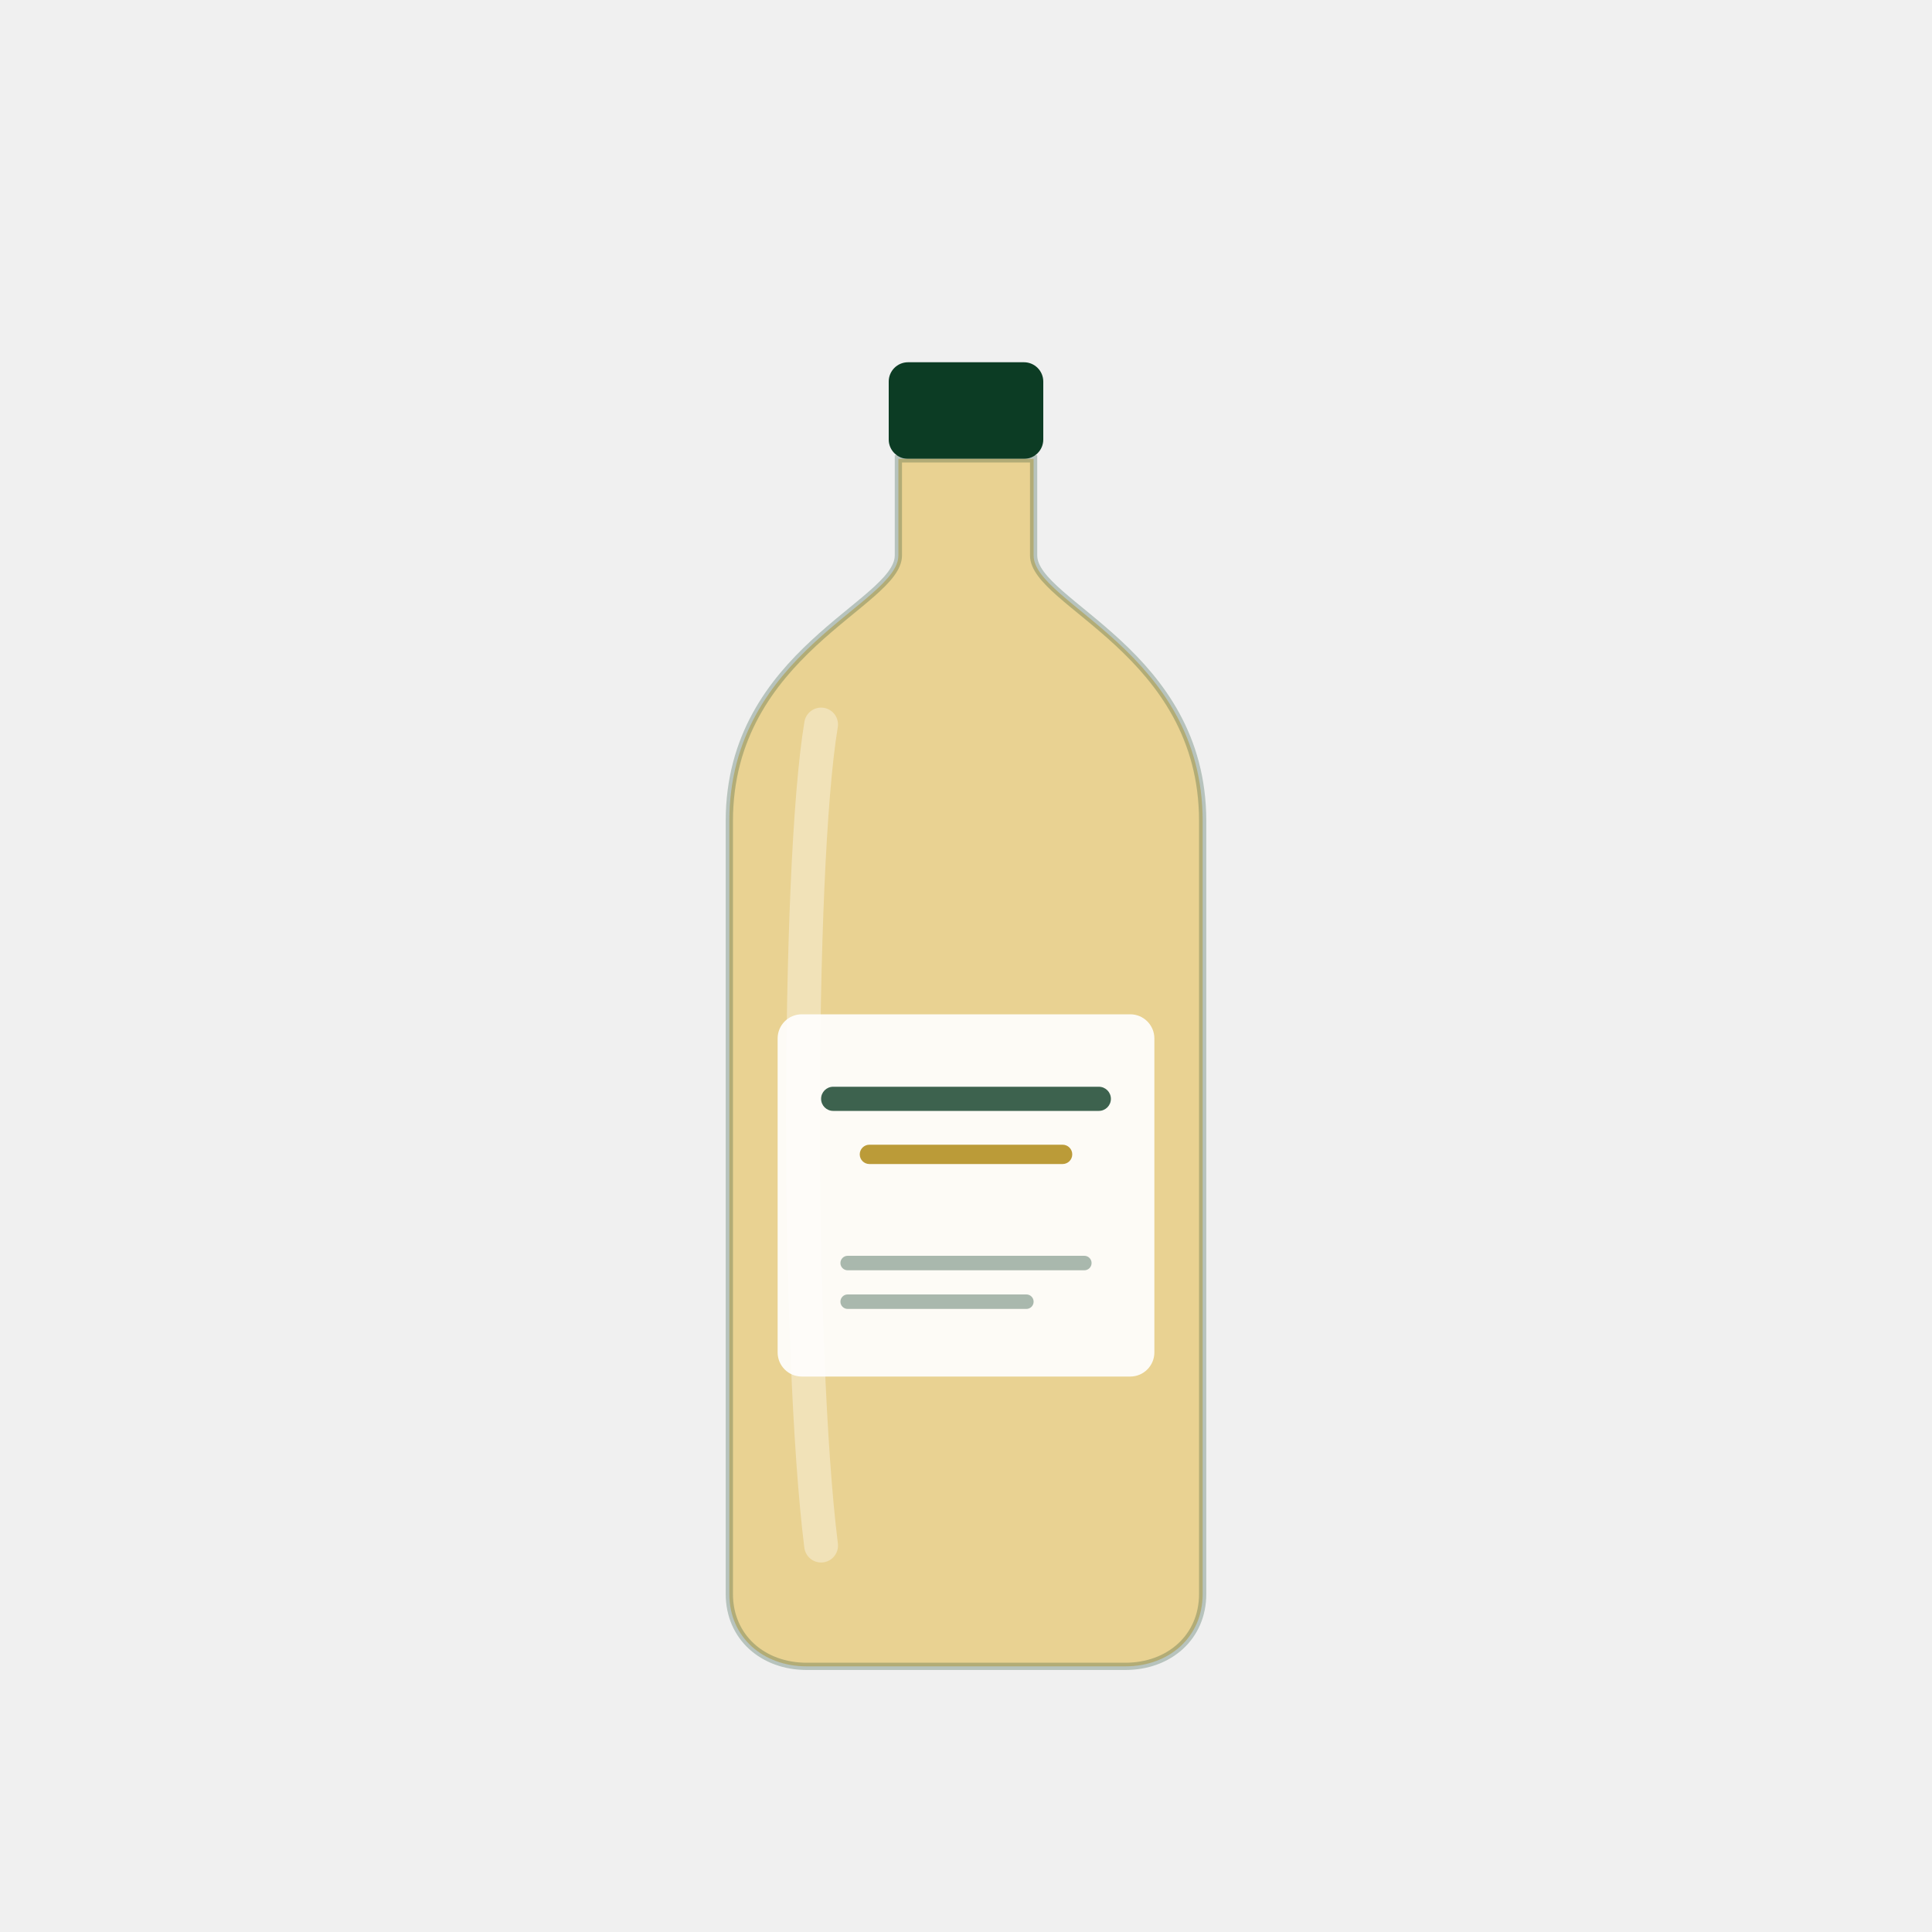
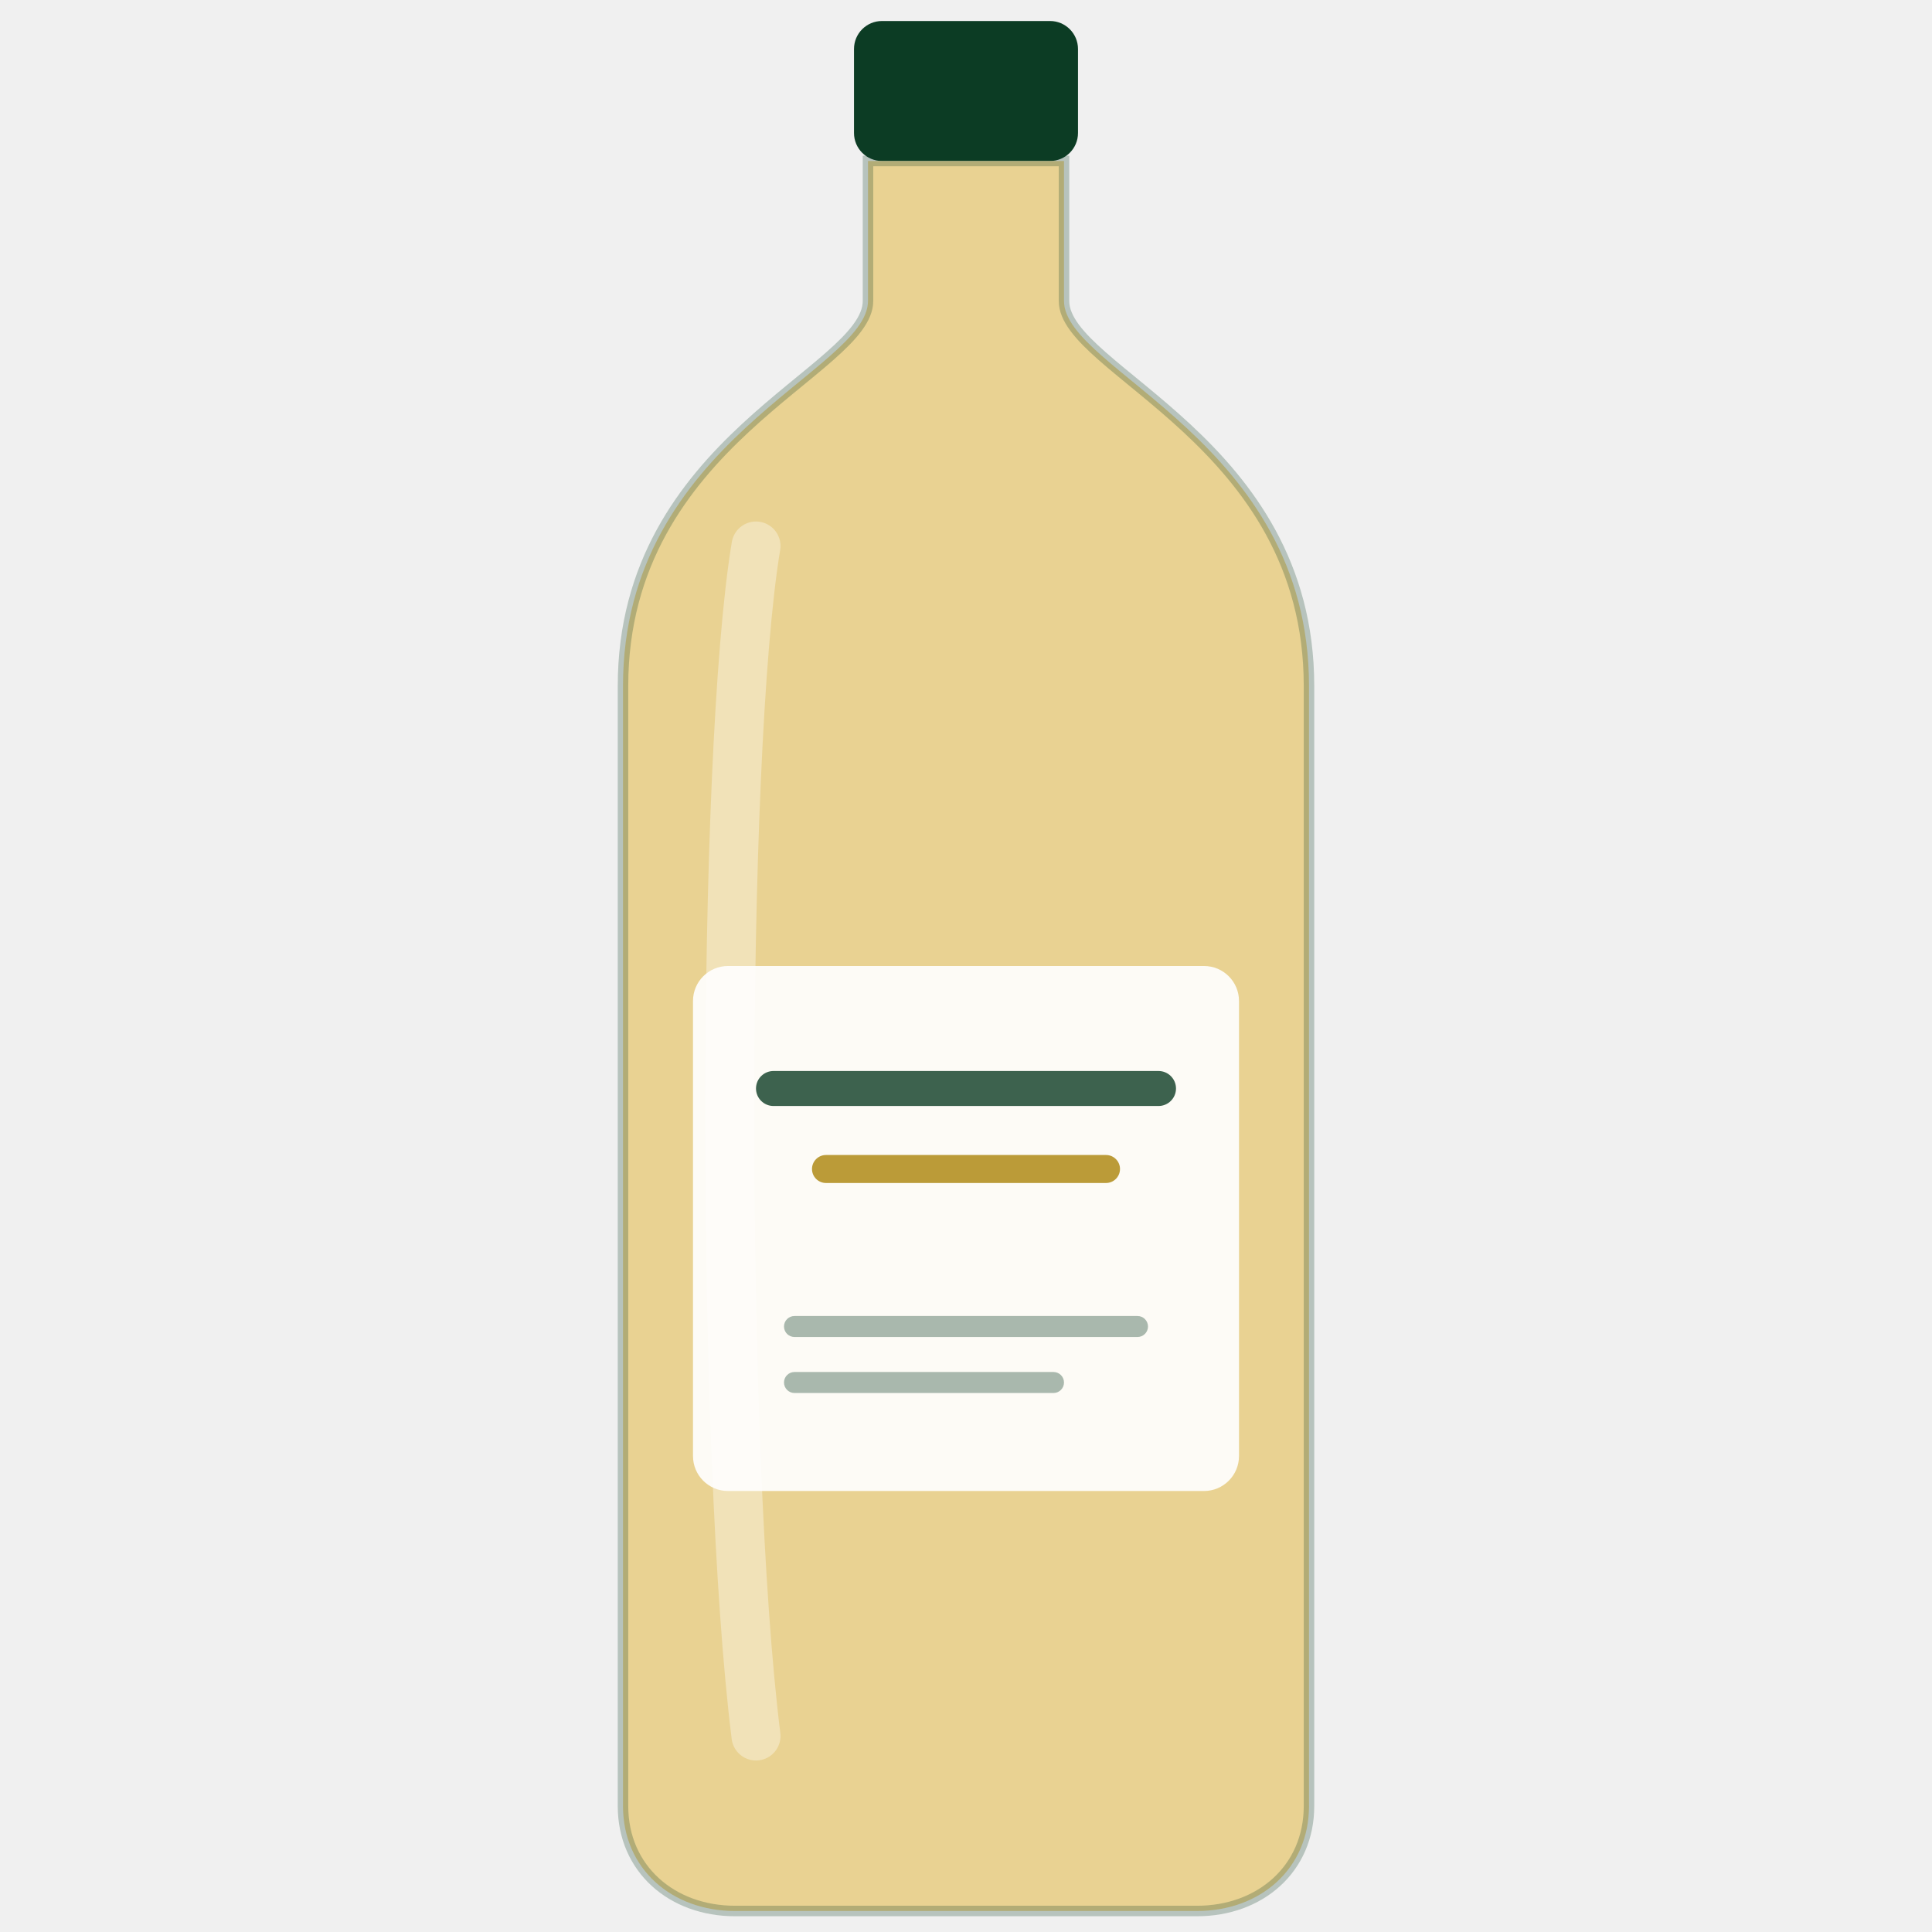
- <svg xmlns="http://www.w3.org/2000/svg" viewBox="0 0 800 800" width="800" height="800">
+ <svg xmlns="http://www.w3.org/2000/svg" viewBox="124 144 552 552" width="800" height="800">
  <rect x="368" y="150" width="64" height="40" rx="8" fill="#0C3C24" />
  <path d="M372 190h56v40c0 20 70 40 70 110v320c0 18-14 30-32 30H334c-18 0-32-12-32-30V340c0-70 70-90 70-110z" fill="#E8CF8A" opacity=".92" />
  <path d="M372 190h56v40c0 20 70 40 70 110v320c0 18-14 30-32 30H334c-18 0-32-12-32-30V340c0-70 70-90 70-110z" fill="none" stroke="#0C3C24" stroke-opacity=".25" stroke-width="3" />
  <rect x="322" y="420" width="156" height="150" rx="10" fill="#fff" opacity=".92" />
  <rect x="340" y="450" width="120" height="10" rx="5" fill="#0C3C24" opacity=".8" />
  <rect x="356" y="474" width="88" height="8" rx="4" fill="#B49024" opacity=".9" />
  <rect x="348" y="520" width="104" height="6" rx="3" fill="#0C3C24" opacity=".35" />
  <rect x="348" y="536" width="80" height="6" rx="3" fill="#0C3C24" opacity=".35" />
  <path d="M340 300c-10 60-10 260 0 340" stroke="#fff" stroke-opacity=".35" stroke-width="14" stroke-linecap="round" fill="none" />
</svg>
